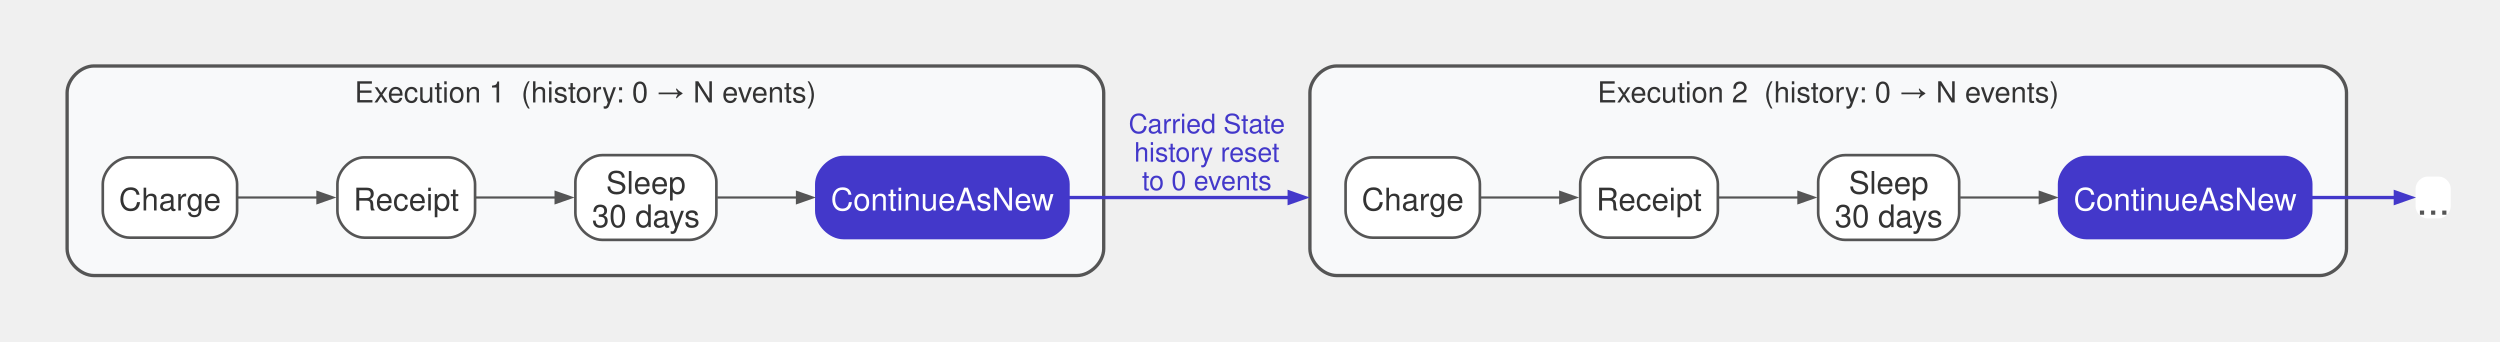
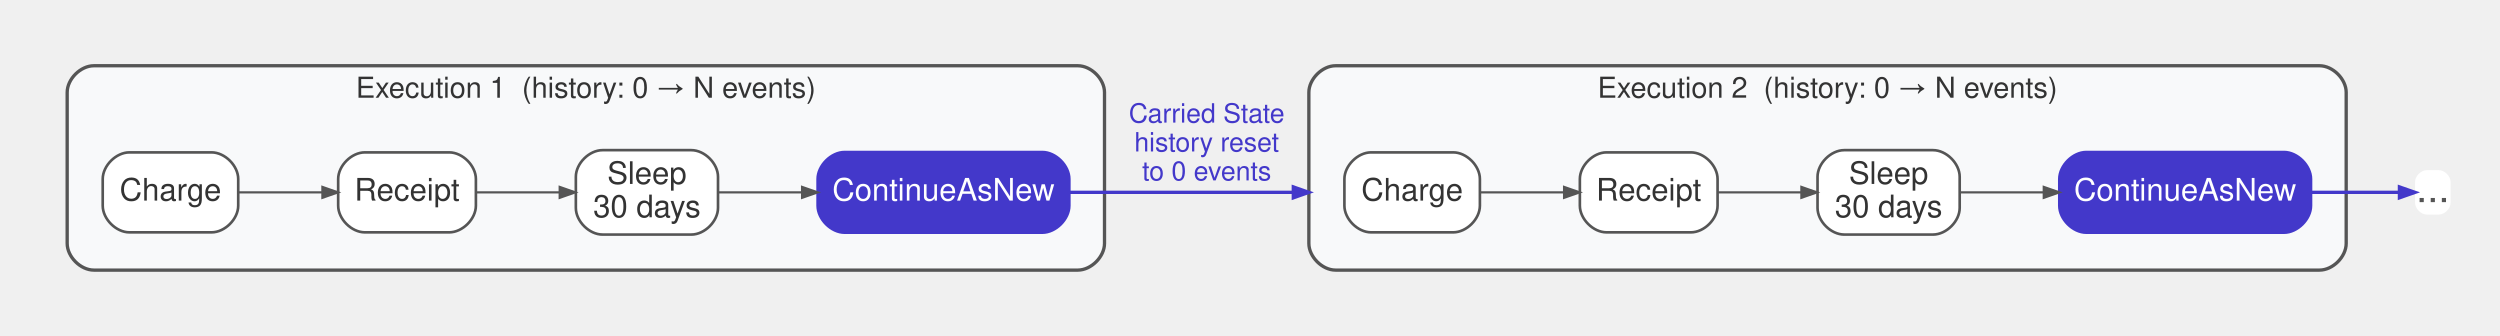
- <svg xmlns="http://www.w3.org/2000/svg" width="1120pt" height="153pt" viewBox="0.00 0.00 1120.45 153.20">
-   <g id="graph0" class="graph" transform="scale(1 1) rotate(0) translate(21.6 131.6)">
+ <svg xmlns="http://www.w3.org/2000/svg" width="1124pt" height="151pt" viewBox="0.00 0.00 1124.20 151.20">
+   <g id="graph0" class="graph" transform="scale(1 1) rotate(0) translate(21.6 129.6)">
    <g id="clust1" class="cluster">
-       <path fill="#f8f9fa" stroke="#555555" stroke-width="1.5" d="M20,-8C20,-8 461,-8 461,-8 467,-8 473,-14 473,-20 473,-20 473,-90 473,-90 473,-96 467,-102 461,-102 461,-102 20,-102 20,-102 14,-102 8,-96 8,-90 8,-90 8,-20 8,-20 8,-14 14,-8 20,-8" />
-       <text text-anchor="middle" x="240.5" y="-85.65" font-family="Helvetica,sans-Serif" font-size="13.00" fill="#333333">Execution 1  (history: 0 → N events)</text>
+       <path fill="#f8f9fa" stroke="#555555" stroke-width="1.5" d="M20,-8C20,-8 463,-8 463,-8 469,-8 475,-14 475,-20 475,-20 475,-88 475,-88 475,-94 469,-100 463,-100 463,-100 20,-100 20,-100 14,-100 8,-94 8,-88 8,-88 8,-20 8,-20 8,-14 14,-8 20,-8" />
+       <text text-anchor="middle" x="241.5" y="-85.6" font-family="Helvetica,sans-Serif" font-size="13.00" fill="#333333">Execution 1  (history: 0 → N events)</text>
    </g>
    <g id="clust2" class="cluster">
-       <path fill="#f8f9fa" stroke="#555555" stroke-width="1.5" d="M577.5,-8C577.5,-8 1018.5,-8 1018.5,-8 1024.5,-8 1030.5,-14 1030.5,-20 1030.5,-20 1030.5,-90 1030.5,-90 1030.5,-96 1024.5,-102 1018.5,-102 1018.5,-102 577.5,-102 577.5,-102 571.5,-102 565.5,-96 565.5,-90 565.5,-90 565.5,-20 565.5,-20 565.5,-14 571.5,-8 577.5,-8" />
-       <text text-anchor="middle" x="798" y="-85.65" font-family="Helvetica,sans-Serif" font-size="13.00" fill="#333333">Execution 2  (history: 0 → N events)</text>
+       <path fill="#f8f9fa" stroke="#555555" stroke-width="1.5" d="M579,-8C579,-8 1022,-8 1022,-8 1028,-8 1034,-14 1034,-20 1034,-20 1034,-88 1034,-88 1034,-94 1028,-100 1022,-100 1022,-100 579,-100 579,-100 573,-100 567,-94 567,-88 567,-88 567,-20 567,-20 567,-14 573,-8 579,-8" />
+       <text text-anchor="middle" x="800.5" y="-85.6" font-family="Helvetica,sans-Serif" font-size="13.00" fill="#333333">Execution 2  (history: 0 → N events)</text>
    </g>
    <g id="node1" class="node">
-       <path fill="#ffffff" stroke="#555555" stroke-width="1.2" d="M72.25,-61C72.25,-61 36,-61 36,-61 30,-61 24,-55 24,-49 24,-49 24,-37 24,-37 24,-31 30,-25 36,-25 36,-25 72.25,-25 72.25,-25 78.25,-25 84.25,-31 84.25,-37 84.25,-37 84.25,-49 84.25,-49 84.25,-55 78.25,-61 72.25,-61" />
-       <text text-anchor="middle" x="54.12" y="-37.2" font-family="Helvetica,sans-Serif" font-size="14.00" fill="#333333">Charge</text>
+       <path fill="#ffffff" stroke="#555555" stroke-width="1.2" d="M73,-61C73,-61 36,-61 36,-61 30,-61 24,-55 24,-49 24,-49 24,-37 24,-37 24,-31 30,-25 36,-25 36,-25 73,-25 73,-25 79,-25 85,-31 85,-37 85,-37 85,-49 85,-49 85,-55 79,-61 73,-61" />
+       <text text-anchor="middle" x="54.5" y="-39.3" font-family="Helvetica,sans-Serif" font-size="14.00" fill="#333333">Charge</text>
    </g>
    <g id="node2" class="node">
-       <path fill="#ffffff" stroke="#555555" stroke-width="1.2" d="M179,-61C179,-61 141.25,-61 141.25,-61 135.25,-61 129.25,-55 129.25,-49 129.25,-49 129.25,-37 129.25,-37 129.25,-31 135.25,-25 141.25,-25 141.25,-25 179,-25 179,-25 185,-25 191,-31 191,-37 191,-37 191,-49 191,-49 191,-55 185,-61 179,-61" />
-       <text text-anchor="middle" x="160.12" y="-37.2" font-family="Helvetica,sans-Serif" font-size="14.00" fill="#333333">Receipt</text>
+       <path fill="#ffffff" stroke="#555555" stroke-width="1.2" d="M180,-61C180,-61 142,-61 142,-61 136,-61 130,-55 130,-49 130,-49 130,-37 130,-37 130,-31 136,-25 142,-25 142,-25 180,-25 180,-25 186,-25 192,-31 192,-37 192,-37 192,-49 192,-49 192,-55 186,-61 180,-61" />
+       <text text-anchor="middle" x="161" y="-39.3" font-family="Helvetica,sans-Serif" font-size="14.00" fill="#333333">Receipt</text>
    </g>
    <g id="edge1" class="edge">
-       <path fill="none" stroke="#555555" d="M84.65,-43C95.76,-43 108.57,-43 120.4,-43" />
-       <polygon fill="#555555" stroke="#555555" points="120.29,-45.45 127.29,-43 120.29,-40.55 120.29,-45.45" />
+       <path fill="none" stroke="#555555" d="M85.17,-43C96.87,-43 110.44,-43 122.79,-43" />
+       <polygon fill="#555555" stroke="#555555" points="122.9,-45.45 129.9,-43 122.9,-40.55 122.9,-45.45" />
    </g>
    <g id="node3" class="node">
-       <path fill="#ffffff" stroke="#555555" stroke-width="1.2" d="M287.25,-62C287.25,-62 248,-62 248,-62 242,-62 236,-56 236,-50 236,-50 236,-36 236,-36 236,-30 242,-24 248,-24 248,-24 287.25,-24 287.25,-24 293.25,-24 299.25,-30 299.25,-36 299.25,-36 299.25,-50 299.25,-50 299.25,-56 293.25,-62 287.25,-62" />
-       <text text-anchor="middle" x="267.62" y="-44.7" font-family="Helvetica,sans-Serif" font-size="14.00" fill="#333333">Sleep</text>
-       <text text-anchor="middle" x="267.62" y="-29.7" font-family="Helvetica,sans-Serif" font-size="14.00" fill="#333333">30 days</text>
+       <path fill="#ffffff" stroke="#555555" stroke-width="1.2" d="M289,-62C289,-62 249,-62 249,-62 243,-62 237,-56 237,-50 237,-50 237,-36 237,-36 237,-30 243,-24 249,-24 249,-24 289,-24 289,-24 295,-24 301,-30 301,-36 301,-36 301,-50 301,-50 301,-56 295,-62 289,-62" />
+       <text text-anchor="middle" x="269" y="-46.8" font-family="Helvetica,sans-Serif" font-size="14.00" fill="#333333">Sleep</text>
+       <text text-anchor="middle" x="269" y="-31.8" font-family="Helvetica,sans-Serif" font-size="14.00" fill="#333333">30 days</text>
    </g>
    <g id="edge2" class="edge">
-       <path fill="none" stroke="#555555" d="M191.36,-43C202.53,-43 215.36,-43 227.22,-43" />
-       <polygon fill="#555555" stroke="#555555" points="227.14,-45.45 234.14,-43 227.14,-40.55 227.14,-45.45" />
+       <path fill="none" stroke="#555555" d="M192.09,-43C203.76,-43 217.26,-43 229.61,-43" />
+       <polygon fill="#555555" stroke="#555555" points="229.73,-45.45 236.73,-43 229.73,-40.55 229.73,-45.45" />
    </g>
    <g id="node4" class="node">
-       <path fill="#4338ca" stroke="#4338ca" stroke-width="1.5" d="M445,-61C445,-61 356.25,-61 356.25,-61 350.25,-61 344.25,-55 344.25,-49 344.25,-49 344.25,-37 344.25,-37 344.25,-31 350.25,-25 356.25,-25 356.25,-25 445,-25 445,-25 451,-25 457,-31 457,-37 457,-37 457,-49 457,-49 457,-55 451,-61 445,-61" />
-       <text text-anchor="middle" x="400.62" y="-37.2" font-family="Helvetica,sans-Serif" font-size="14.00" fill="#ffffff">ContinueAsNew</text>
+       <path fill="#4338ca" stroke="#4338ca" stroke-width="1.5" d="M447,-61C447,-61 358,-61 358,-61 352,-61 346,-55 346,-49 346,-49 346,-37 346,-37 346,-31 352,-25 358,-25 358,-25 447,-25 447,-25 453,-25 459,-31 459,-37 459,-37 459,-49 459,-49 459,-55 453,-61 447,-61" />
+       <text text-anchor="middle" x="402.5" y="-39.3" font-family="Helvetica,sans-Serif" font-size="14.00" fill="#ffffff">ContinueAsNew</text>
    </g>
    <g id="edge3" class="edge">
-       <path fill="none" stroke="#555555" d="M299.67,-43C310.53,-43 323.16,-43 335.71,-43" />
-       <polygon fill="#555555" stroke="#555555" points="335.41,-45.45 342.41,-43 335.41,-40.55 335.41,-45.45" />
+       <path fill="none" stroke="#555555" d="M301.16,-43C312.44,-43 325.62,-43 338.64,-43" />
+       <polygon fill="#555555" stroke="#555555" points="338.85,-45.45 345.85,-43 338.85,-40.55 338.85,-45.45" />
    </g>
    <g id="node5" class="node">
-       <path fill="#ffffff" stroke="#555555" stroke-width="1.2" d="M629.75,-61C629.75,-61 593.5,-61 593.5,-61 587.5,-61 581.5,-55 581.5,-49 581.5,-49 581.5,-37 581.5,-37 581.5,-31 587.5,-25 593.5,-25 593.5,-25 629.75,-25 629.75,-25 635.75,-25 641.75,-31 641.75,-37 641.75,-37 641.75,-49 641.75,-49 641.75,-55 635.75,-61 629.75,-61" />
-       <text text-anchor="middle" x="611.62" y="-37.2" font-family="Helvetica,sans-Serif" font-size="14.00" fill="#333333">Charge</text>
+       <path fill="#ffffff" stroke="#555555" stroke-width="1.2" d="M632,-61C632,-61 595,-61 595,-61 589,-61 583,-55 583,-49 583,-49 583,-37 583,-37 583,-31 589,-25 595,-25 595,-25 632,-25 632,-25 638,-25 644,-31 644,-37 644,-37 644,-49 644,-49 644,-55 638,-61 632,-61" />
+       <text text-anchor="middle" x="613.5" y="-39.3" font-family="Helvetica,sans-Serif" font-size="14.00" fill="#333333">Charge</text>
    </g>
    <g id="edge7" class="edge">
-       <path fill="none" stroke="#4338ca" stroke-width="1.5" d="M457.36,-43C488.01,-43 525.89,-43 556.32,-43" />
-       <polygon fill="#4338ca" stroke="#4338ca" stroke-width="1.5" points="556.23,-45.45 563.23,-43 556.23,-40.55 556.23,-45.45" />
-       <text text-anchor="middle" x="519.25" y="-71.85" font-family="Helvetica,sans-Serif" font-size="12.00" fill="#4338ca">  Carried State</text>
-       <text text-anchor="middle" x="519.25" y="-59.10" font-family="Helvetica,sans-Serif" font-size="12.00" fill="#4338ca">  history reset</text>
-       <text text-anchor="middle" x="519.25" y="-46.35" font-family="Helvetica,sans-Serif" font-size="12.00" fill="#4338ca">  to 0 events  </text>
+       <path fill="none" stroke="#4338ca" stroke-width="1.5" d="M459.23,-43C490.43,-43 529.09,-43 559.78,-43" />
+       <polygon fill="#4338ca" stroke="#4338ca" stroke-width="1.5" points="560,-45.45 567,-43 560,-40.55 560,-45.45" />
+       <text text-anchor="middle" x="521" y="-74.40" font-family="Helvetica,sans-Serif" font-size="12.00" fill="#4338ca">  Carried State</text>
+       <text text-anchor="middle" x="521" y="-61.40" font-family="Helvetica,sans-Serif" font-size="12.00" fill="#4338ca">  history reset</text>
+       <text text-anchor="middle" x="521" y="-48.40" font-family="Helvetica,sans-Serif" font-size="12.00" fill="#4338ca">  to 0 events  </text>
    </g>
    <g id="node6" class="node">
-       <path fill="#ffffff" stroke="#555555" stroke-width="1.2" d="M736.5,-61C736.5,-61 698.75,-61 698.75,-61 692.75,-61 686.75,-55 686.75,-49 686.75,-49 686.75,-37 686.75,-37 686.75,-31 692.75,-25 698.75,-25 698.75,-25 736.5,-25 736.5,-25 742.5,-25 748.5,-31 748.5,-37 748.5,-37 748.5,-49 748.5,-49 748.5,-55 742.5,-61 736.5,-61" />
-       <text text-anchor="middle" x="717.62" y="-37.2" font-family="Helvetica,sans-Serif" font-size="14.00" fill="#333333">Receipt</text>
+       <path fill="#ffffff" stroke="#555555" stroke-width="1.2" d="M739,-61C739,-61 701,-61 701,-61 695,-61 689,-55 689,-49 689,-49 689,-37 689,-37 689,-31 695,-25 701,-25 701,-25 739,-25 739,-25 745,-25 751,-31 751,-37 751,-37 751,-49 751,-49 751,-55 745,-61 739,-61" />
+       <text text-anchor="middle" x="720" y="-39.3" font-family="Helvetica,sans-Serif" font-size="14.00" fill="#333333">Receipt</text>
    </g>
    <g id="edge4" class="edge">
-       <path fill="none" stroke="#555555" d="M642.15,-43C653.26,-43 666.07,-43 677.9,-43" />
-       <polygon fill="#555555" stroke="#555555" points="677.79,-45.45 684.79,-43 677.79,-40.55 677.79,-45.45" />
+       <path fill="none" stroke="#555555" d="M644.17,-43C655.87,-43 669.44,-43 681.79,-43" />
+       <polygon fill="#555555" stroke="#555555" points="681.9,-45.45 688.9,-43 681.9,-40.55 681.9,-45.45" />
    </g>
    <g id="node7" class="node">
-       <path fill="#ffffff" stroke="#555555" stroke-width="1.2" d="M844.75,-62C844.75,-62 805.5,-62 805.5,-62 799.5,-62 793.5,-56 793.5,-50 793.5,-50 793.5,-36 793.5,-36 793.5,-30 799.5,-24 805.5,-24 805.5,-24 844.75,-24 844.75,-24 850.75,-24 856.75,-30 856.75,-36 856.75,-36 856.75,-50 856.75,-50 856.75,-56 850.75,-62 844.75,-62" />
-       <text text-anchor="middle" x="825.12" y="-44.7" font-family="Helvetica,sans-Serif" font-size="14.00" fill="#333333">Sleep</text>
-       <text text-anchor="middle" x="825.12" y="-29.7" font-family="Helvetica,sans-Serif" font-size="14.00" fill="#333333">30 days</text>
+       <path fill="#ffffff" stroke="#555555" stroke-width="1.2" d="M848,-62C848,-62 808,-62 808,-62 802,-62 796,-56 796,-50 796,-50 796,-36 796,-36 796,-30 802,-24 808,-24 808,-24 848,-24 848,-24 854,-24 860,-30 860,-36 860,-36 860,-50 860,-50 860,-56 854,-62 848,-62" />
+       <text text-anchor="middle" x="828" y="-46.8" font-family="Helvetica,sans-Serif" font-size="14.00" fill="#333333">Sleep</text>
+       <text text-anchor="middle" x="828" y="-31.8" font-family="Helvetica,sans-Serif" font-size="14.00" fill="#333333">30 days</text>
    </g>
    <g id="edge5" class="edge">
-       <path fill="none" stroke="#555555" d="M748.86,-43C760.03,-43 772.86,-43 784.72,-43" />
-       <polygon fill="#555555" stroke="#555555" points="784.64,-45.45 791.64,-43 784.64,-40.55 784.64,-45.45" />
+       <path fill="none" stroke="#555555" d="M751.09,-43C762.76,-43 776.26,-43 788.61,-43" />
+       <polygon fill="#555555" stroke="#555555" points="788.73,-45.45 795.73,-43 788.73,-40.55 788.73,-45.45" />
    </g>
    <g id="node8" class="node">
-       <path fill="#4338ca" stroke="#4338ca" stroke-width="1.5" d="M1002.5,-61C1002.5,-61 913.75,-61 913.75,-61 907.75,-61 901.75,-55 901.75,-49 901.75,-49 901.75,-37 901.75,-37 901.75,-31 907.75,-25 913.75,-25 913.75,-25 1002.5,-25 1002.5,-25 1008.5,-25 1014.5,-31 1014.5,-37 1014.5,-37 1014.5,-49 1014.5,-49 1014.5,-55 1008.5,-61 1002.5,-61" />
-       <text text-anchor="middle" x="958.12" y="-37.2" font-family="Helvetica,sans-Serif" font-size="14.00" fill="#ffffff">ContinueAsNew</text>
+       <path fill="#4338ca" stroke="#4338ca" stroke-width="1.5" d="M1006,-61C1006,-61 917,-61 917,-61 911,-61 905,-55 905,-49 905,-49 905,-37 905,-37 905,-31 911,-25 917,-25 917,-25 1006,-25 1006,-25 1012,-25 1018,-31 1018,-37 1018,-37 1018,-49 1018,-49 1018,-55 1012,-61 1006,-61" />
+       <text text-anchor="middle" x="961.5" y="-39.3" font-family="Helvetica,sans-Serif" font-size="14.00" fill="#ffffff">ContinueAsNew</text>
    </g>
    <g id="edge6" class="edge">
-       <path fill="none" stroke="#555555" d="M857.17,-43C868.03,-43 880.66,-43 893.21,-43" />
-       <polygon fill="#555555" stroke="#555555" points="892.91,-45.45 899.91,-43 892.91,-40.55 892.91,-45.45" />
+       <path fill="none" stroke="#555555" d="M860.16,-43C871.44,-43 884.62,-43 897.64,-43" />
+       <polygon fill="#555555" stroke="#555555" points="897.85,-45.45 904.85,-43 897.85,-40.55 897.85,-45.45" />
    </g>
    <g id="node9" class="node">
-       <path fill="#ffffff" stroke="none" stroke-width="1.2" d="M1072,-52.38C1072,-52.38 1066.75,-52.38 1066.75,-52.38 1064.12,-52.38 1061.5,-49.75 1061.5,-47.12 1061.5,-47.12 1061.5,-38.88 1061.5,-38.88 1061.5,-36.25 1064.12,-33.62 1066.75,-33.62 1066.75,-33.62 1072,-33.62 1072,-33.62 1074.62,-33.62 1077.25,-36.25 1077.25,-38.88 1077.25,-38.88 1077.25,-47.12 1077.25,-47.12 1077.25,-49.75 1074.62,-52.38 1072,-52.38" />
-       <text text-anchor="middle" x="1069.38" y="-35.27" font-family="Helvetica,sans-Serif" font-size="18.00" fill="#555555">...</text>
+       <path fill="#ffffff" stroke="transparent" stroke-width="1.2" d="M1075.67,-53C1075.67,-53 1070.33,-53 1070.33,-53 1067.67,-53 1065,-50.33 1065,-47.67 1065,-47.67 1065,-38.33 1065,-38.33 1065,-35.67 1067.67,-33 1070.33,-33 1070.33,-33 1075.67,-33 1075.67,-33 1078.33,-33 1081,-35.67 1081,-38.33 1081,-38.33 1081,-47.67 1081,-47.67 1081,-50.33 1078.33,-53 1075.67,-53" />
+       <text text-anchor="middle" x="1073" y="-38.6" font-family="Helvetica,sans-Serif" font-size="18.00" fill="#555555">...</text>
    </g>
    <g id="edge8" class="edge">
-       <path fill="none" stroke="#4338ca" stroke-width="1.5" d="M1014.71,-43C1028.64,-43 1042.48,-43 1052.62,-43" />
-       <polygon fill="#4338ca" stroke="#4338ca" stroke-width="1.5" points="1052.42,-45.45 1059.42,-43 1052.42,-40.55 1052.42,-45.45" />
+       <path fill="none" stroke="#4338ca" stroke-width="1.5" d="M1018.21,-43C1032.89,-43 1047.47,-43 1057.74,-43" />
+       <polygon fill="#4338ca" stroke="#4338ca" stroke-width="1.5" points="1057.97,-45.45 1064.97,-43 1057.97,-40.55 1057.97,-45.45" />
    </g>
  </g>
</svg>
